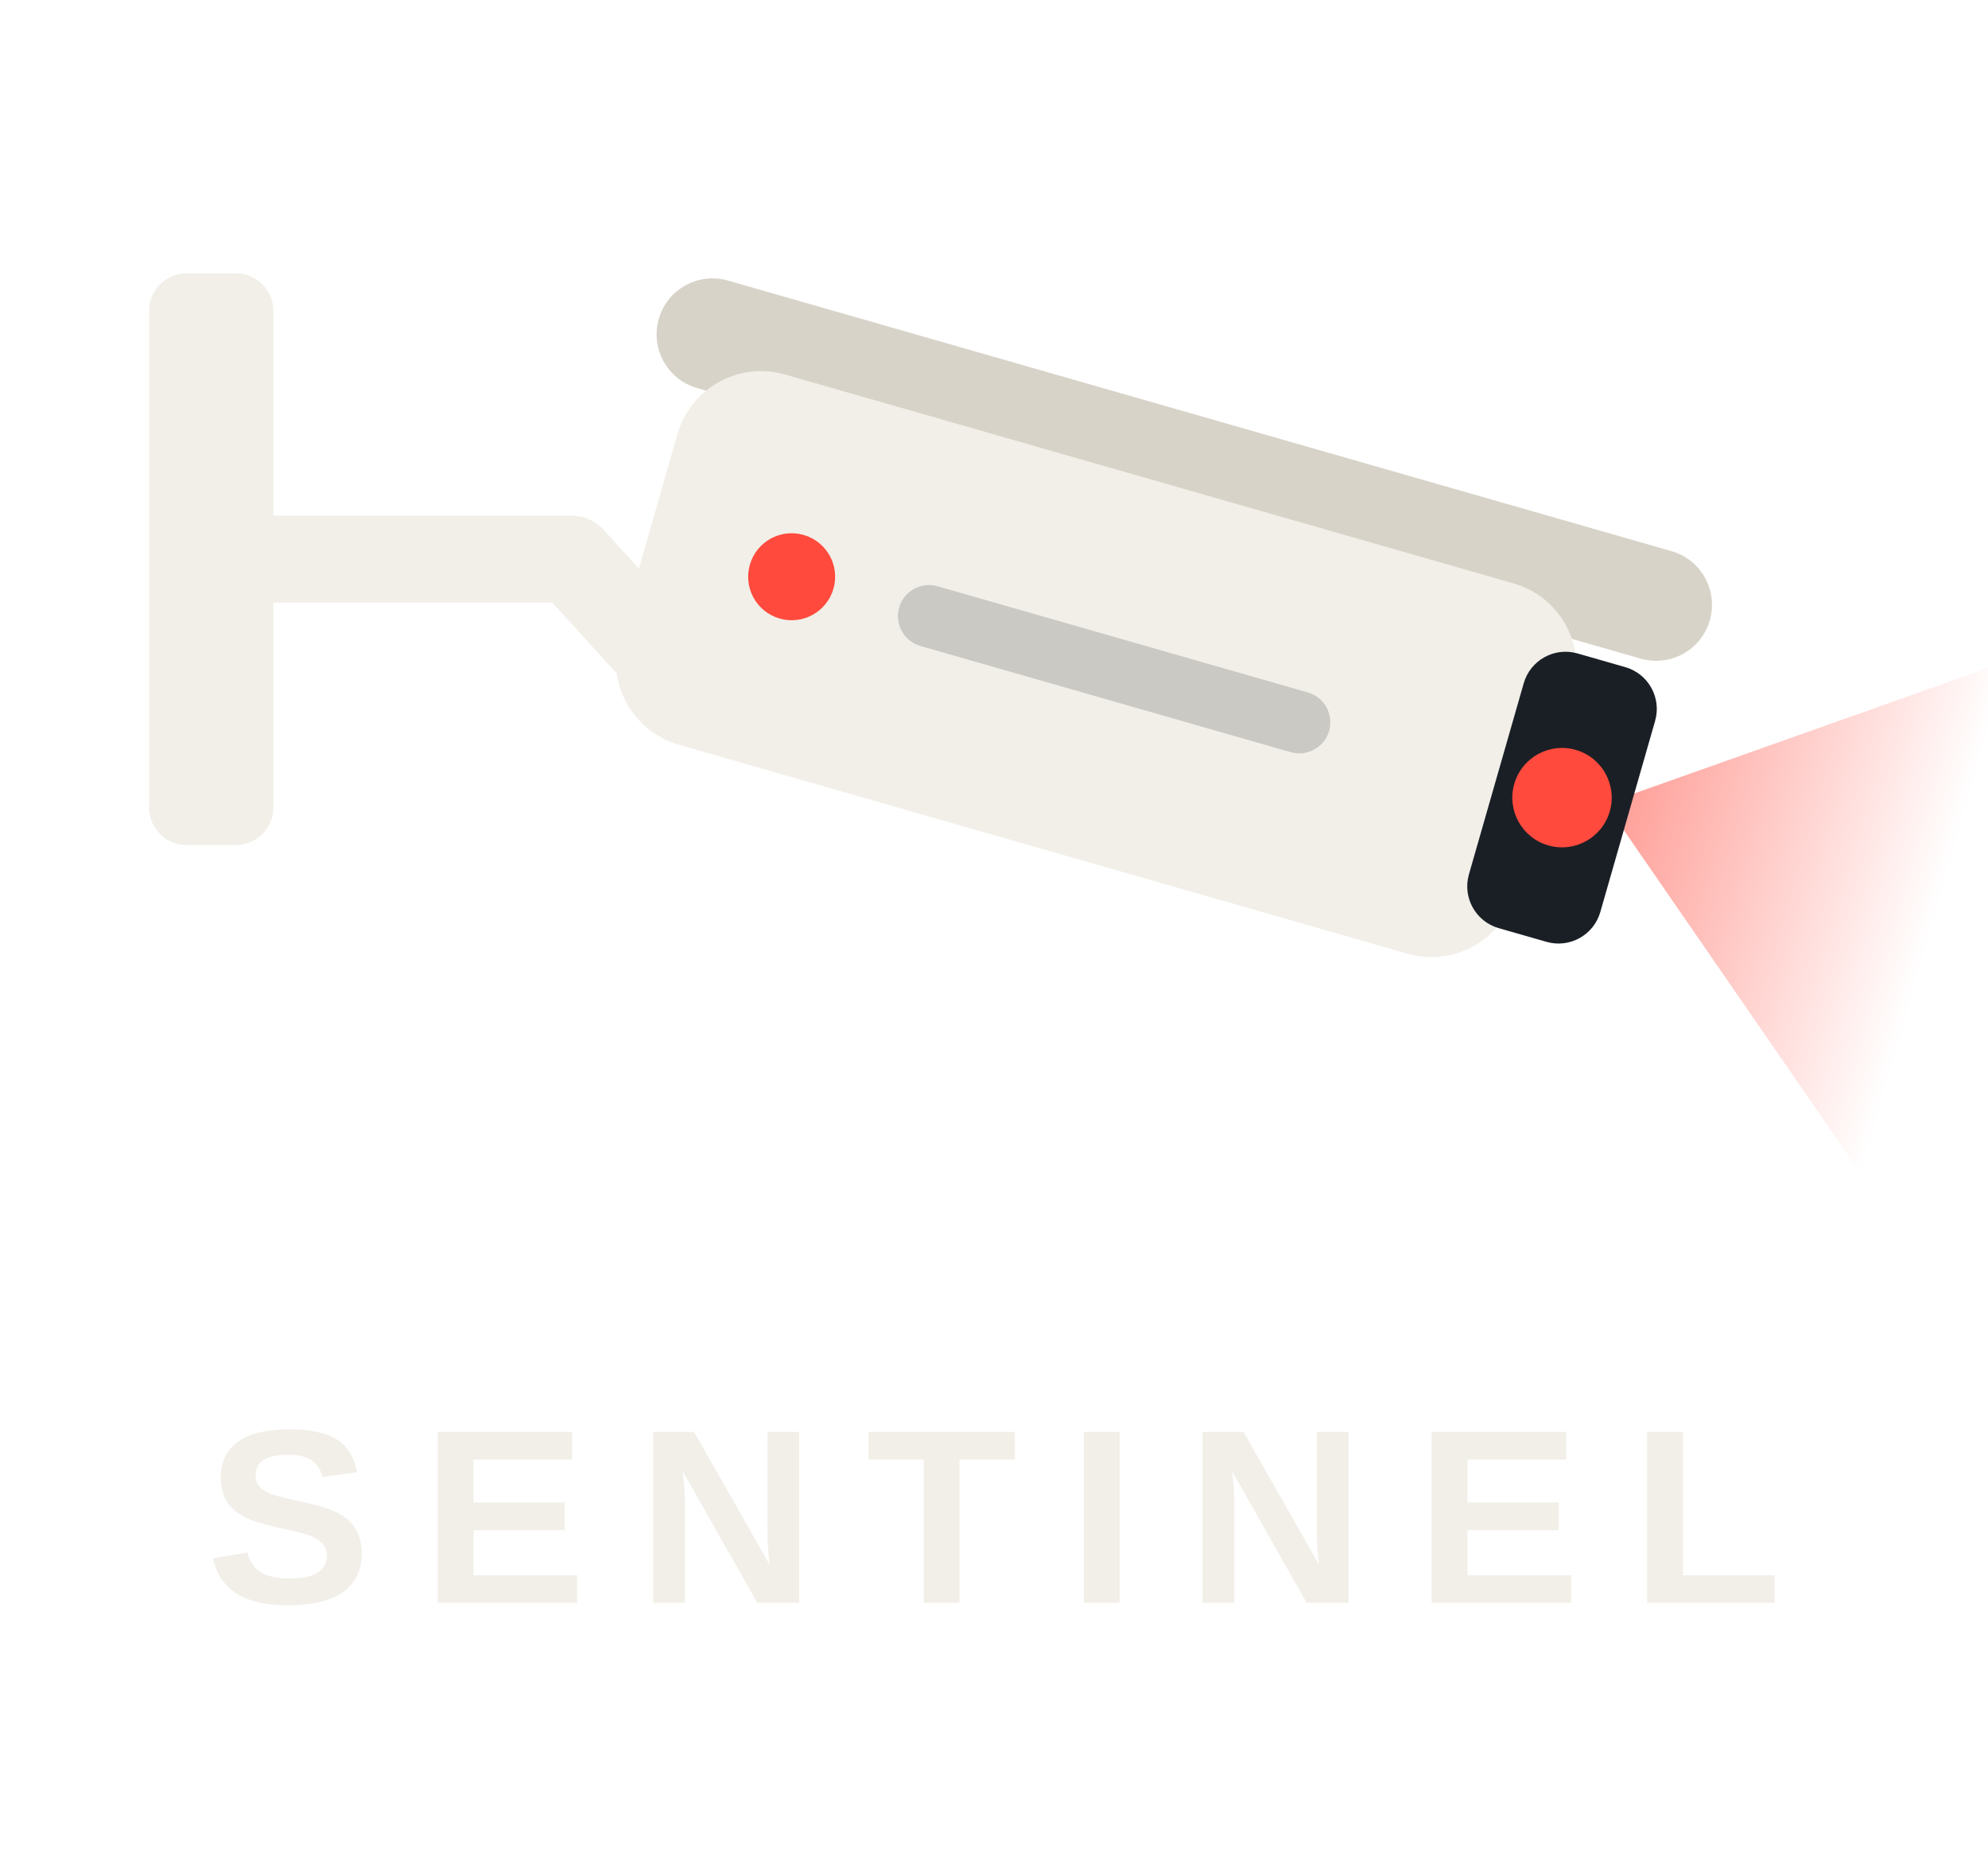
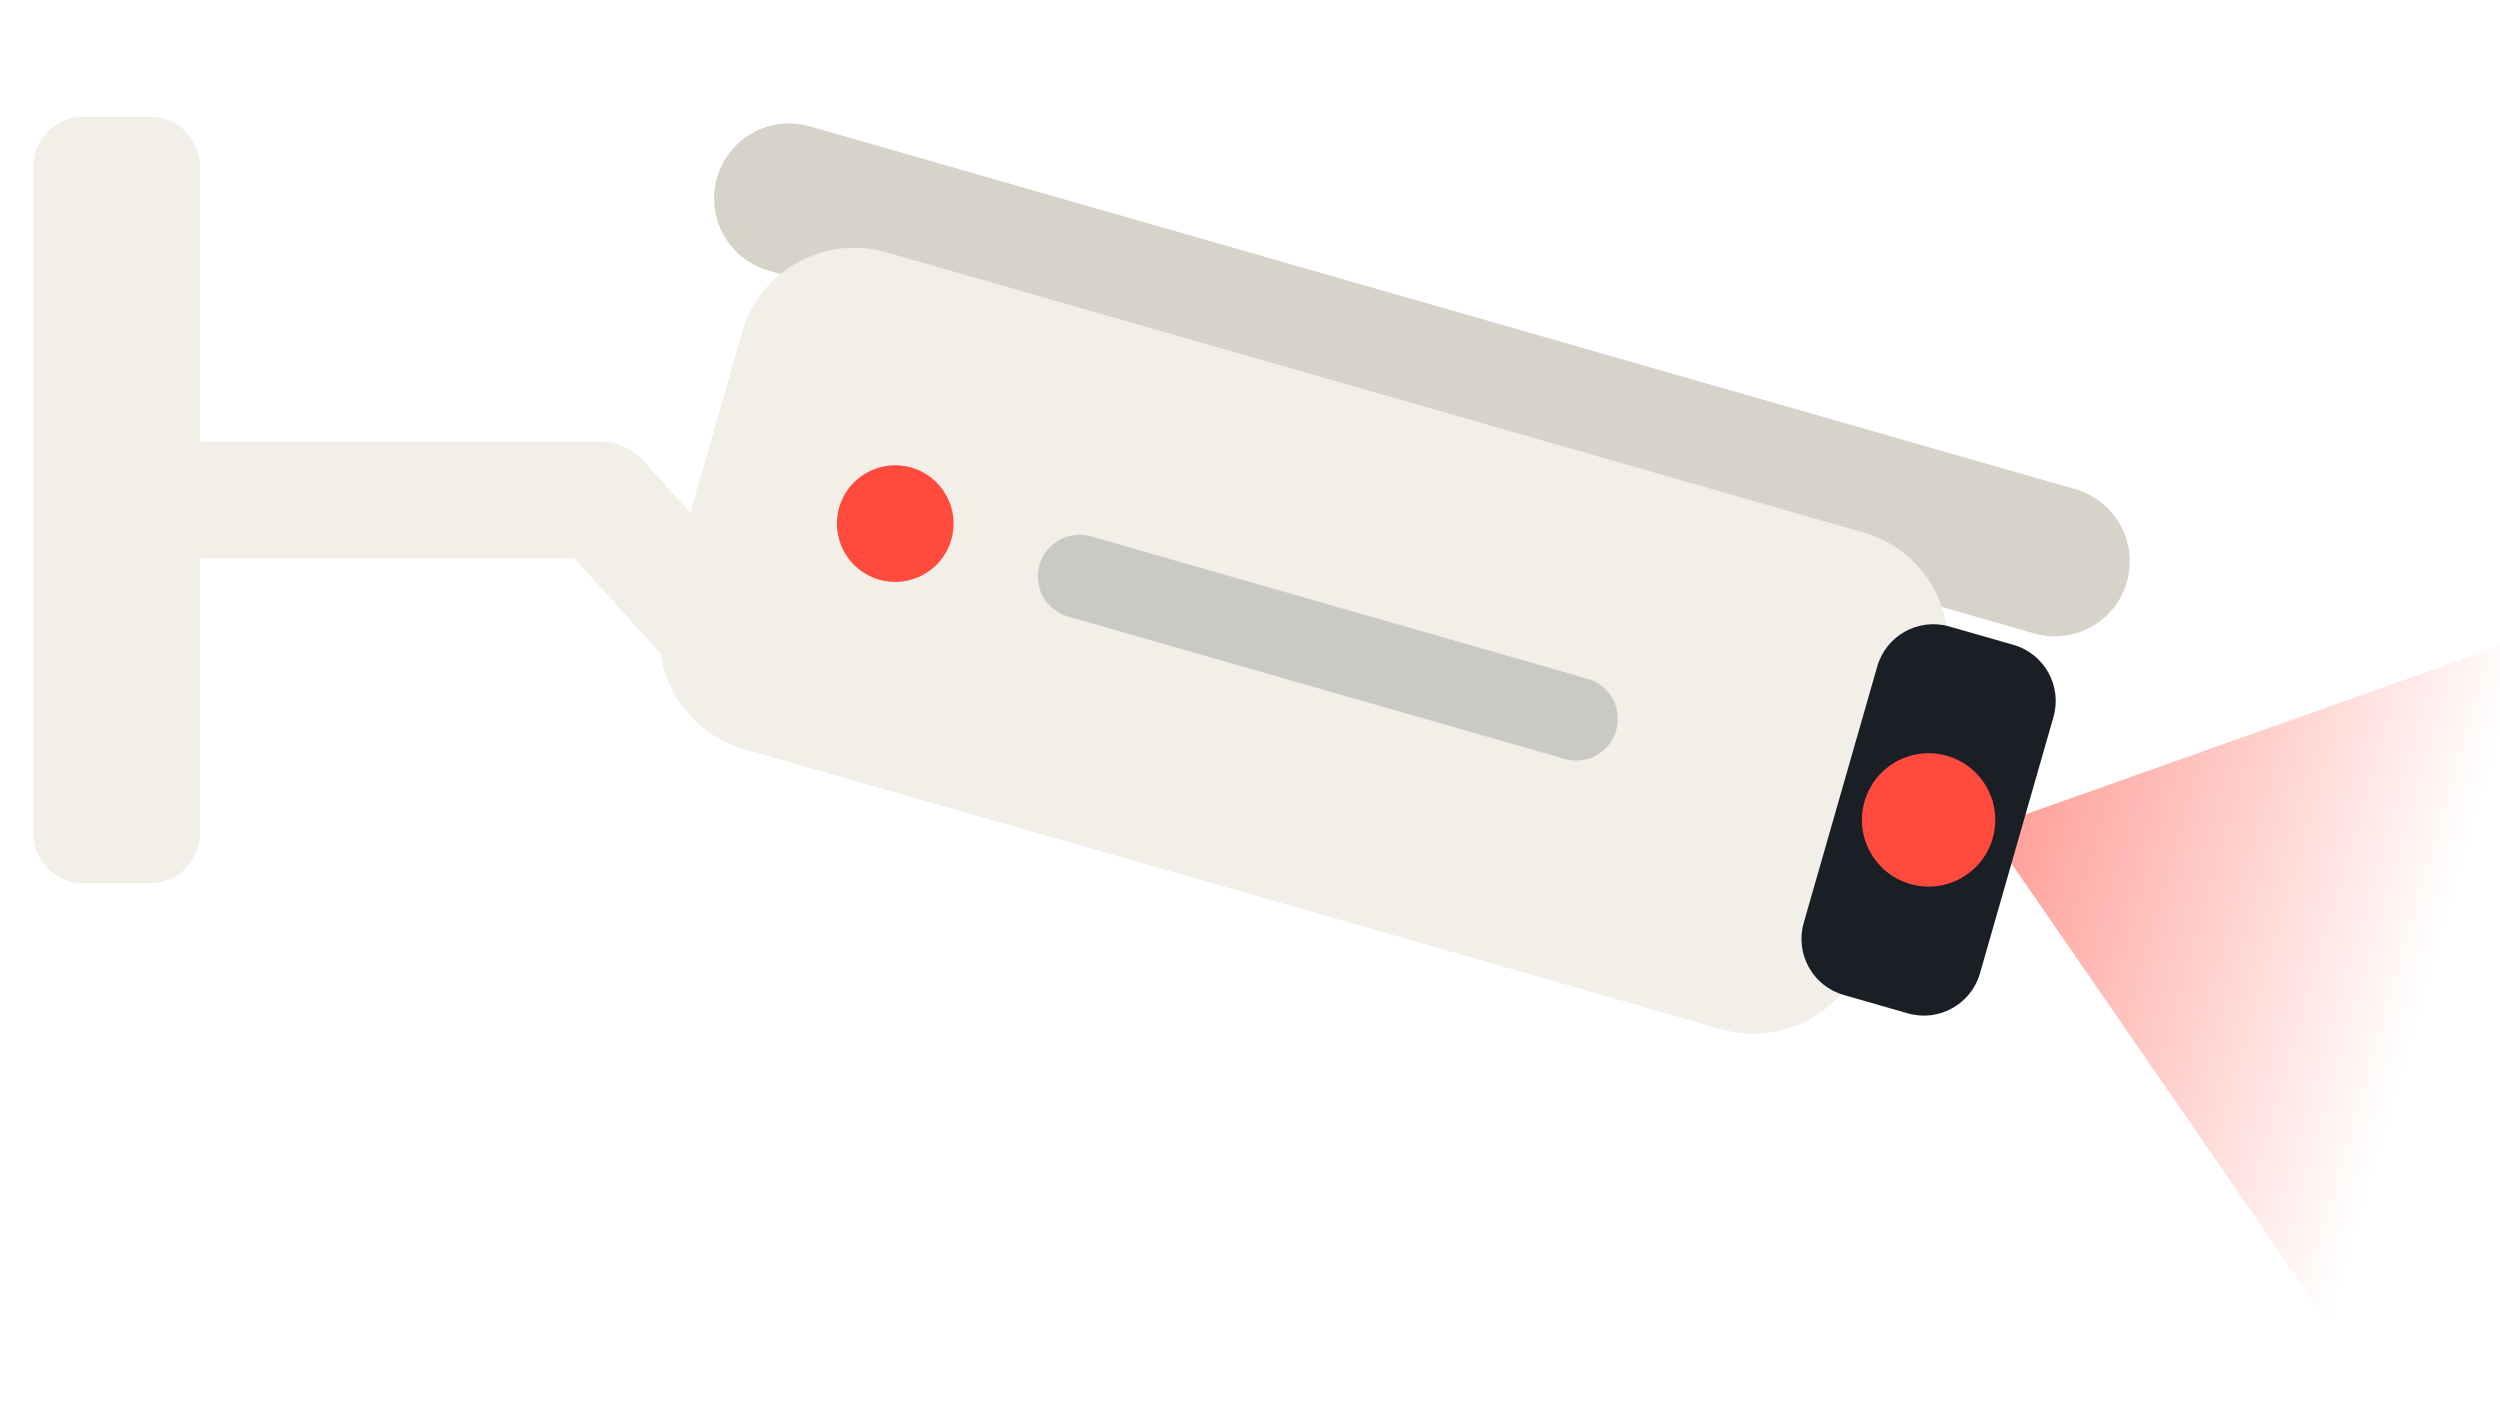
- <svg xmlns="http://www.w3.org/2000/svg" width="320" height="300" viewBox="0 0 320 300" fill="none">
+ <svg xmlns="http://www.w3.org/2000/svg" width="300" height="170" viewBox="20 30 300 170" fill="none">
  <defs>
    <linearGradient id="cone" x1="0" y1="0" x2="1" y2="0">
      <stop offset="0" stop-color="#FF4A3D" stop-opacity="0.55" />
      <stop offset="1" stop-color="#FF4A3D" stop-opacity="0" />
    </linearGradient>
  </defs>
  <rect x="24" y="44" width="20" height="92" rx="6" fill="#F1EFE8" />
  <path d="M44 90 H92 L112 112" stroke="#F1EFE8" stroke-width="14" stroke-linecap="round" stroke-linejoin="round" />
  <g transform="rotate(16 170 104)">
    <path d="M262 104 L318 64 L318 150 Z" fill="url(#cone)" />
    <rect x="94" y="62" width="176" height="18" rx="9" fill="#D8D3C8" />
    <rect x="102" y="74" width="150" height="62" rx="14" fill="#F1EFE8" />
    <rect x="244" y="82" width="22" height="46" rx="7" fill="#1A1F26" />
    <circle cx="255" cy="105" r="8" fill="#FF4A3D" />
    <circle cx="126" cy="105" r="7" fill="#FF4A3D" />
    <rect x="144" y="100" width="72" height="10" rx="5" fill="#1A1F26" fill-opacity="0.18" />
  </g>
-   <text x="160" y="258" text-anchor="middle" fill="#F1EFE8" font-family="'Arial Black', 'Helvetica Neue', Arial, sans-serif" font-weight="900" font-size="40" letter-spacing="8">SENTINEL</text>
</svg>
